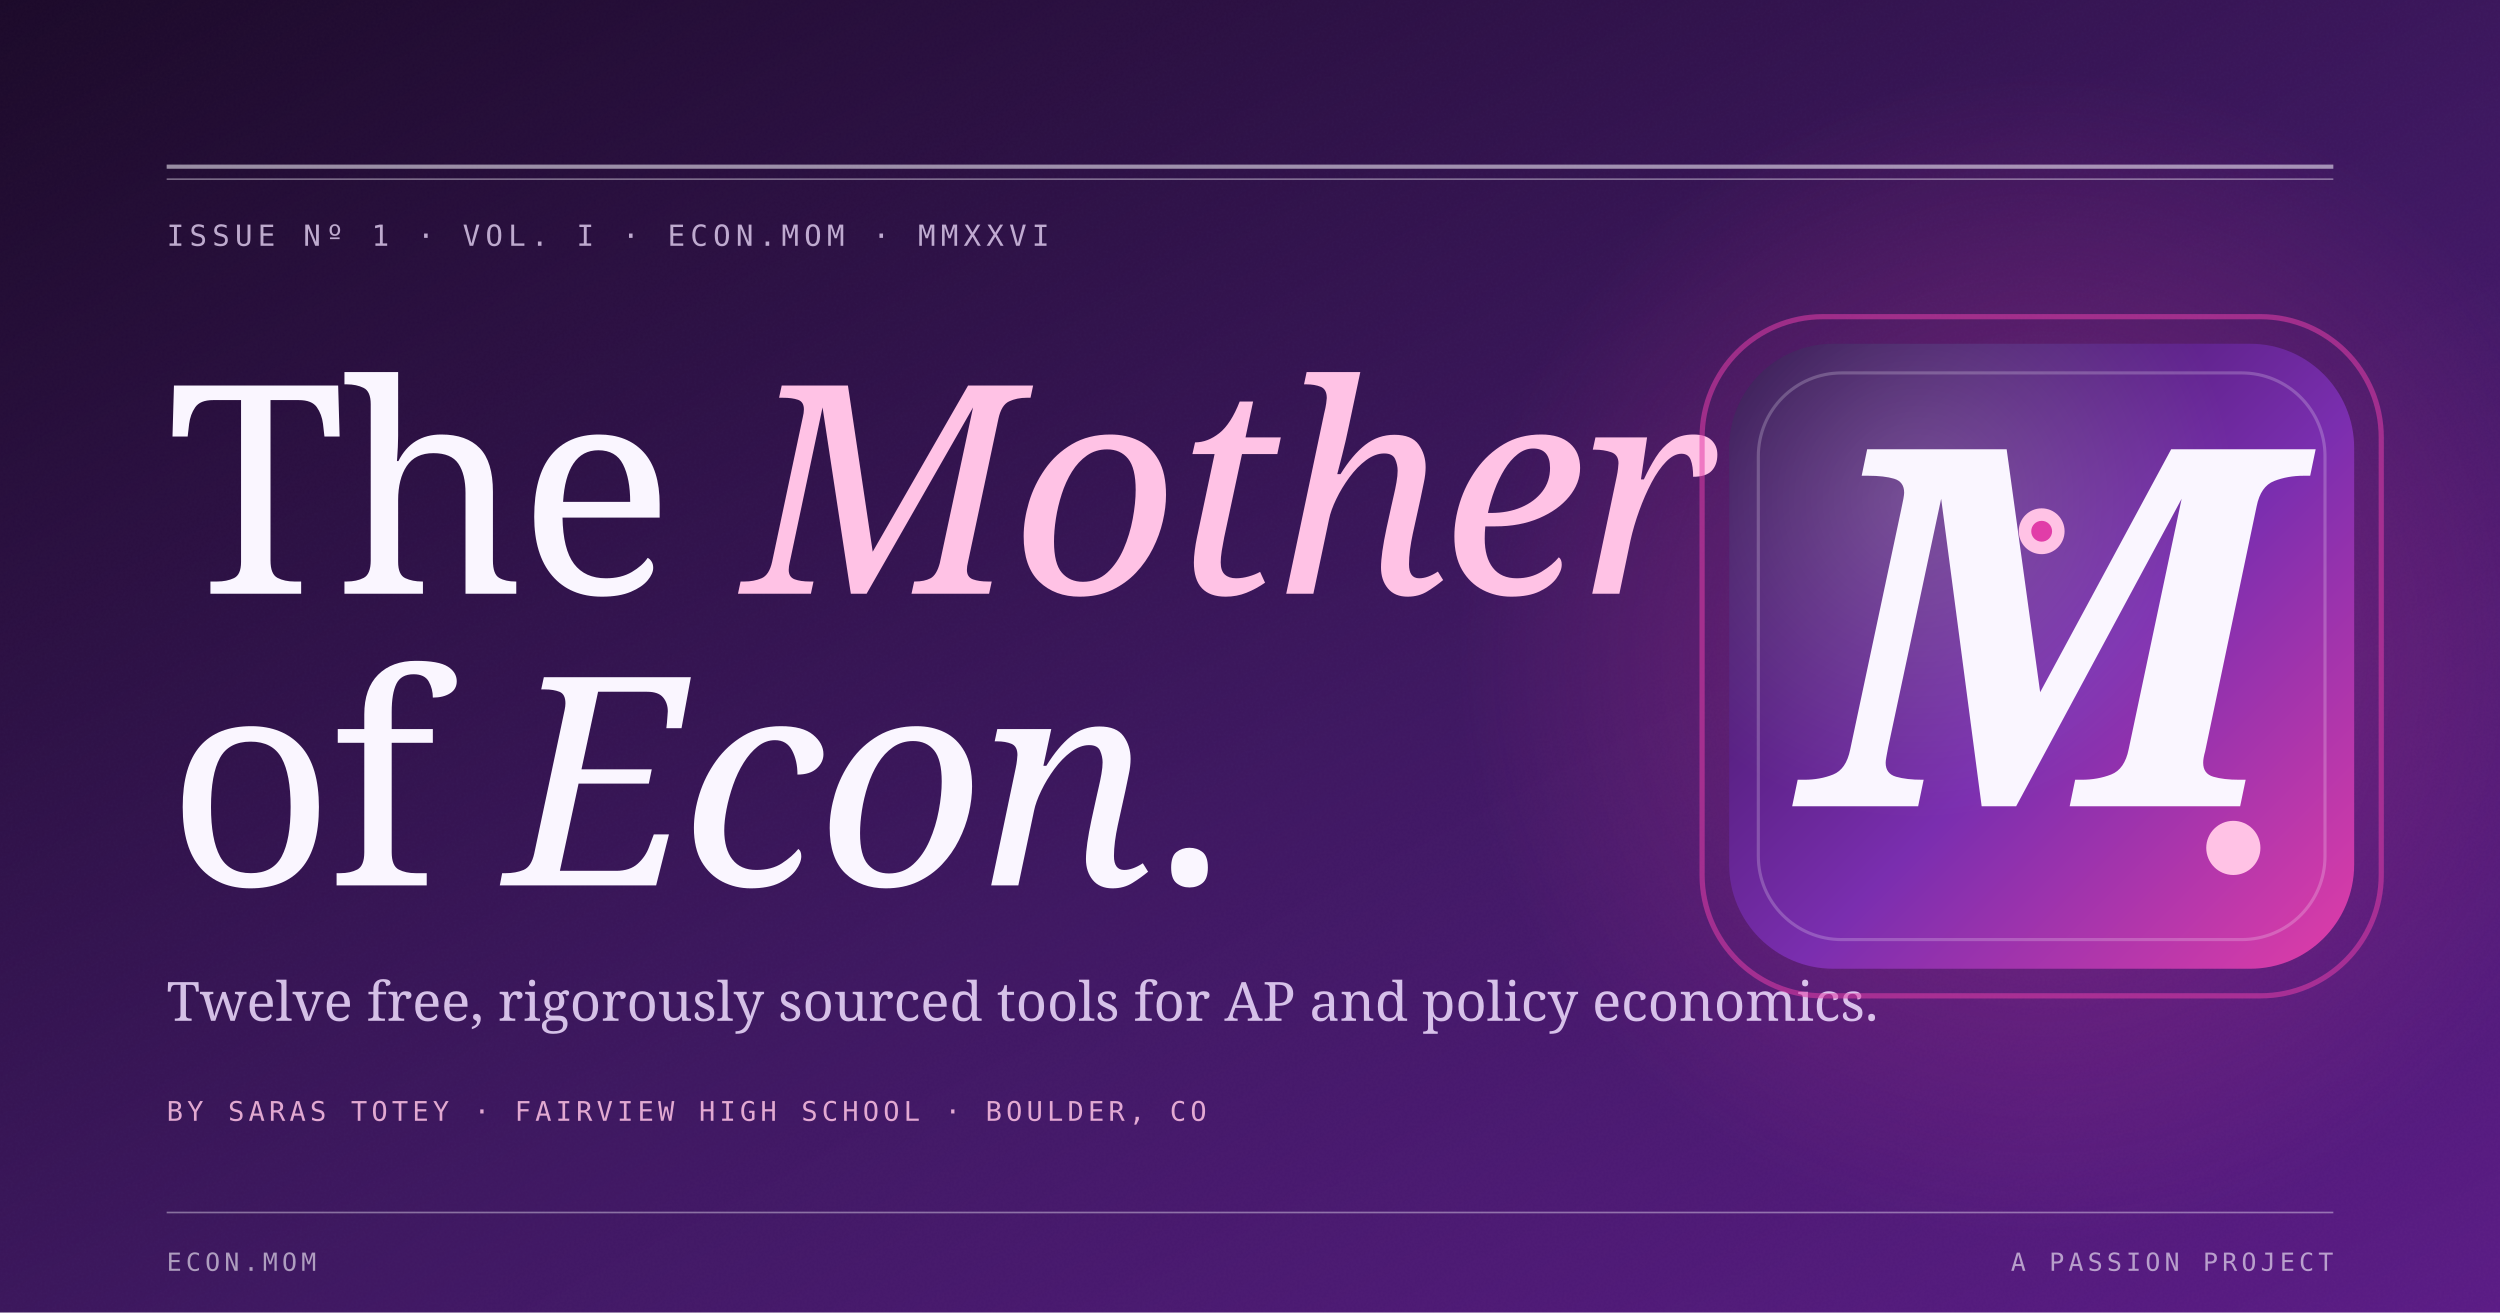
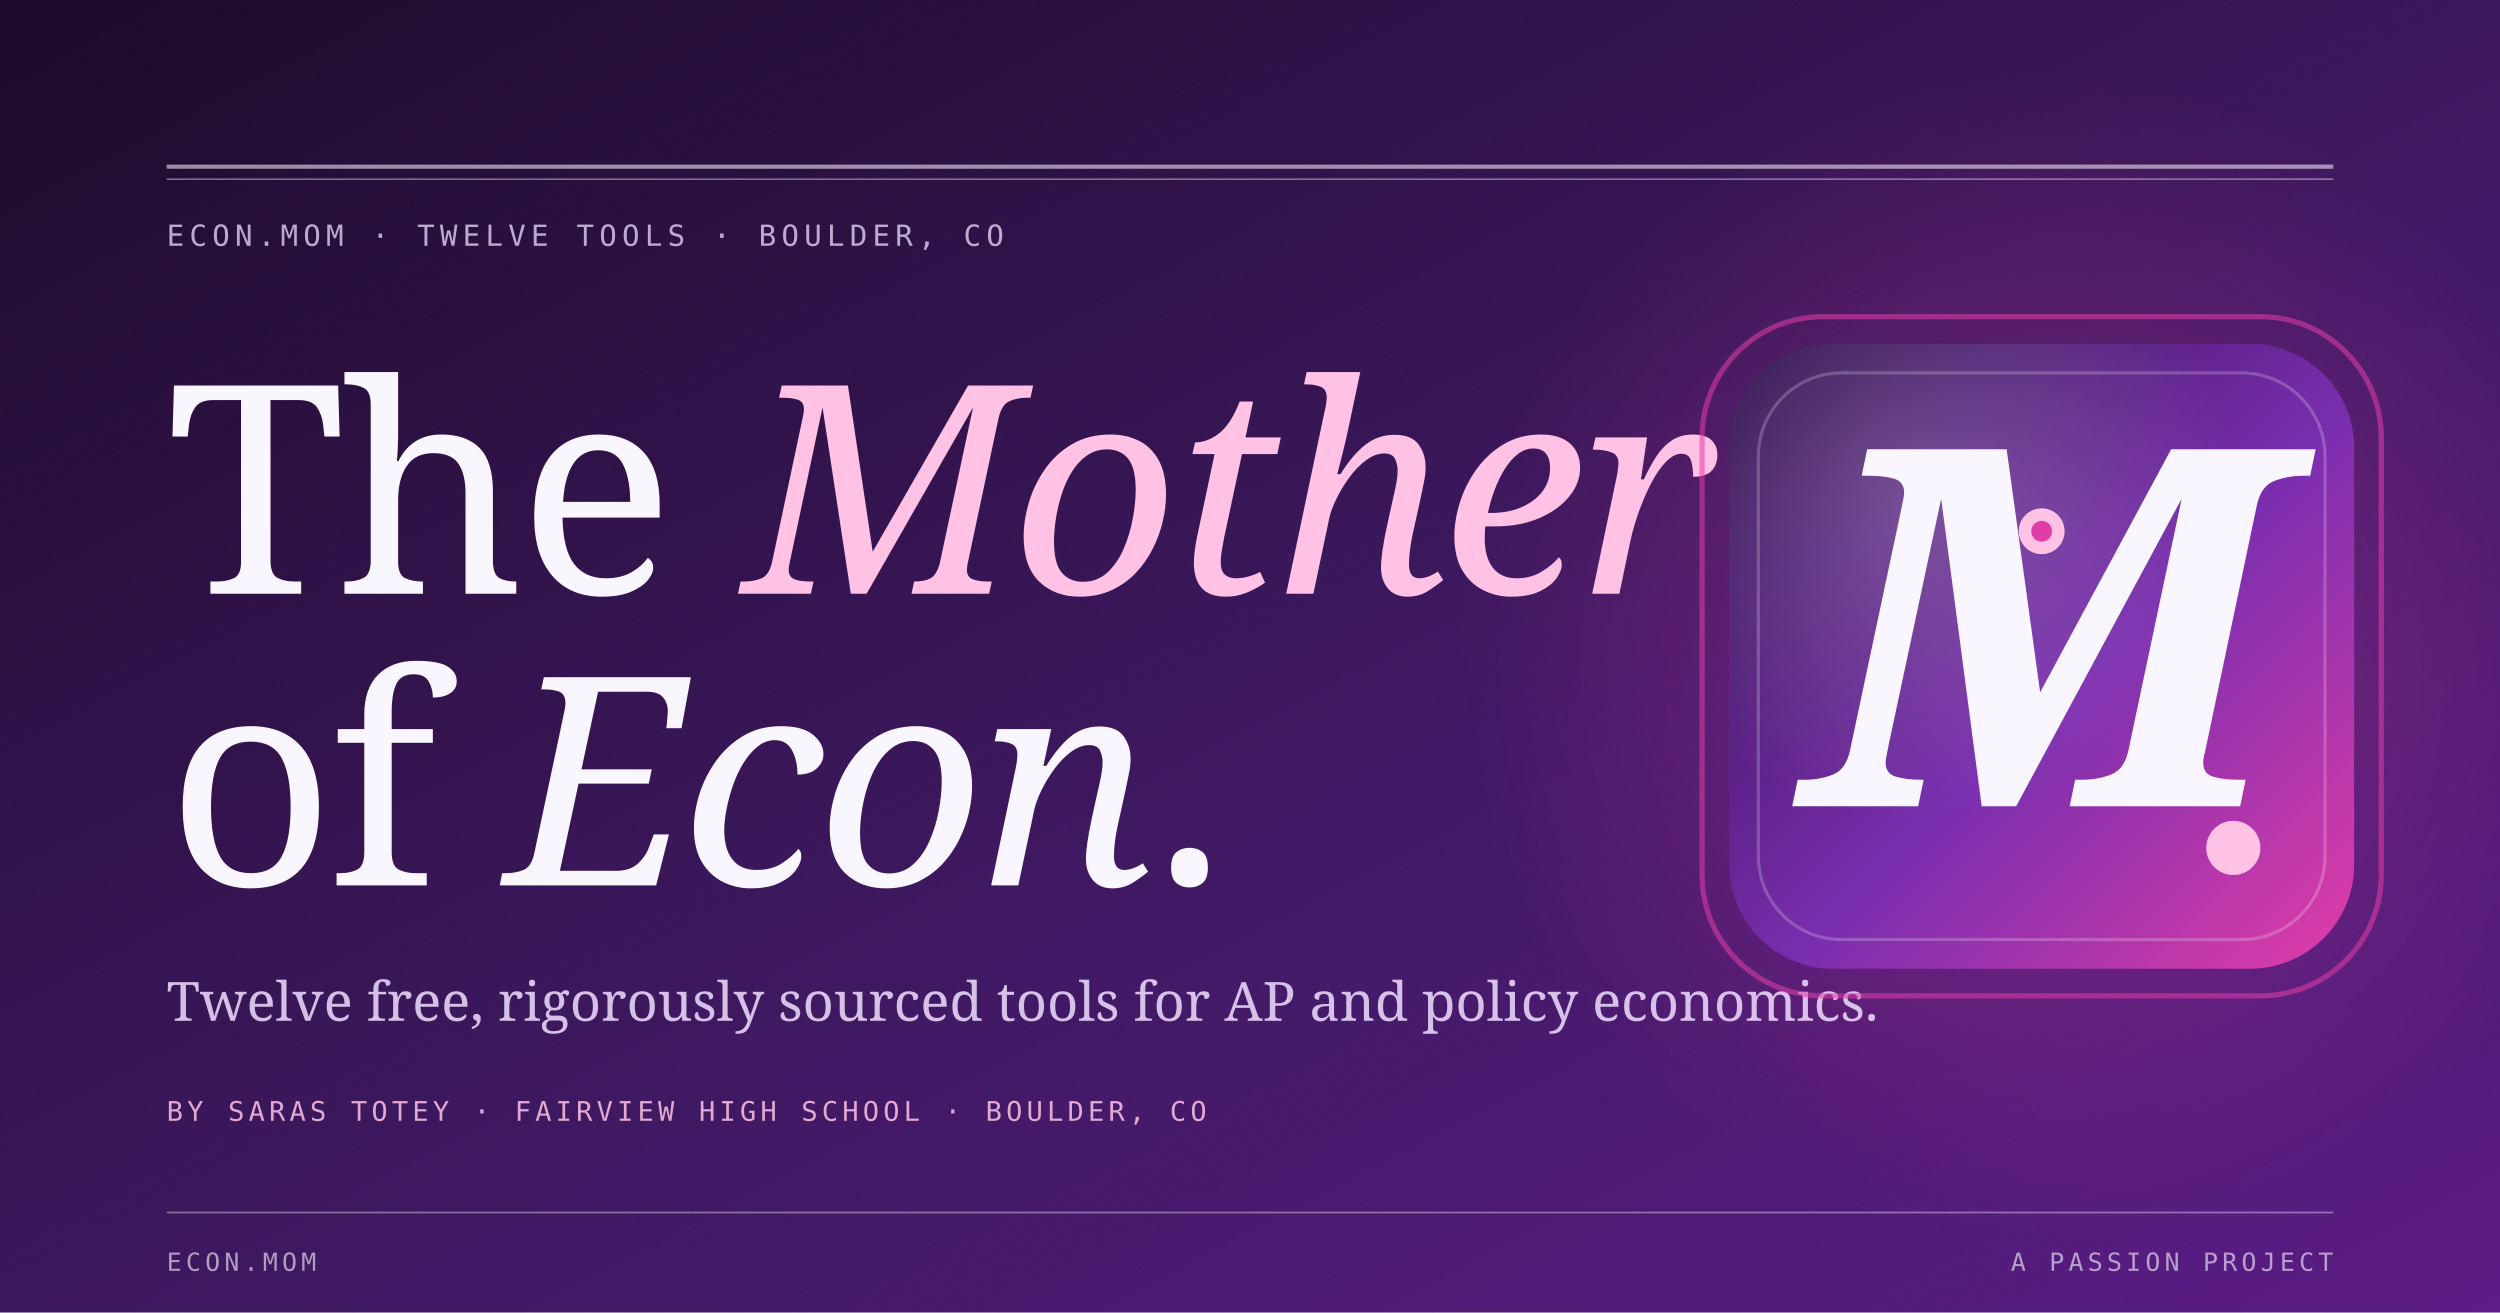
<svg xmlns="http://www.w3.org/2000/svg" viewBox="0 0 1200 630" width="1200" height="630">
  <defs>
    <linearGradient id="bg" x1="0" y1="0" x2="1" y2="1">
      <stop offset="0%" stop-color="#1a0828" />
      <stop offset="55%" stop-color="#3D1660" />
      <stop offset="100%" stop-color="#5A1A85" />
    </linearGradient>
    <linearGradient id="seal" x1="0" y1="0" x2="1" y2="1">
      <stop offset="0%" stop-color="#2A0E47" />
      <stop offset="55%" stop-color="#7A2EAF" />
      <stop offset="100%" stop-color="#E13DA8" />
    </linearGradient>
    <radialGradient id="glow" cx="0.3" cy="0.25" r="0.85">
      <stop offset="0%" stop-color="#FFFFFF" stop-opacity="0.22" />
      <stop offset="60%" stop-color="#FFFFFF" stop-opacity="0" />
    </radialGradient>
    <radialGradient id="halo" cx="0.5" cy="0.5" r="0.5">
      <stop offset="0%" stop-color="#E13DA8" stop-opacity="0.35" />
      <stop offset="100%" stop-color="#E13DA8" stop-opacity="0" />
    </radialGradient>
    <filter id="noise">
      <feTurbulence type="fractalNoise" baseFrequency="0.85" numOctaves="2" stitchTiles="stitch" />
      <feColorMatrix values="0 0 0 0 1 0 0 0 0 1 0 0 0 0 1 0 0 0 0.04 0" />
    </filter>
  </defs>
  <rect width="1200" height="630" fill="url(#bg)" />
  <rect width="1200" height="630" fill="white" opacity="0.5" filter="url(#noise)" />
  <circle cx="980" cy="315" r="280" fill="url(#halo)" />
  <line x1="80" y1="80" x2="1120" y2="80" stroke="#FAF6FF" stroke-width="2" opacity="0.55" />
  <line x1="80" y1="86" x2="1120" y2="86" stroke="#FAF6FF" stroke-width="0.8" opacity="0.4" />
-   <text x="80" y="118" font-family="ui-monospace, SFMono-Regular, Menlo, monospace" font-size="14" letter-spacing="2.5" fill="#F0DEFF" opacity="0.75">ISSUE Nº 1 · VOL. I · ECON.MOM · MMXXVI</text>
+   <text x="80" y="118" font-family="ui-monospace, SFMono-Regular, Menlo, monospace" font-size="14" letter-spacing="2.5" fill="#F0DEFF" opacity="0.75">ECON.MOM · TWELVE TOOLS · BOULDER, CO</text>
  <text x="80" y="285" font-family="Fraunces, 'Playfair Display', Georgia, serif" font-size="140" font-weight="300" fill="#FAF6FF" letter-spacing="-3">The <tspan font-weight="500" font-style="italic" fill="#FFC2E5">Mother</tspan>
  </text>
  <text x="80" y="425" font-family="Fraunces, 'Playfair Display', Georgia, serif" font-size="140" font-weight="300" fill="#FAF6FF" letter-spacing="-3">of <tspan font-style="italic">Econ</tspan>.</text>
  <text x="80" y="490" font-family="Georgia, serif" font-size="26" fill="#F0DEFF" opacity="0.85">Twelve free, rigorously sourced tools for AP and policy economics.</text>
  <text x="80" y="538" font-family="ui-monospace, SFMono-Regular, Menlo, monospace" font-size="13" letter-spacing="2" fill="#FFC2E5" opacity="0.85">BY SARAS TOTEY · FAIRVIEW HIGH SCHOOL · BOULDER, CO</text>
  <line x1="80" y1="582" x2="1120" y2="582" stroke="#FAF6FF" stroke-width="0.8" opacity="0.4" />
  <text x="80" y="610" font-family="ui-monospace, SFMono-Regular, Menlo, monospace" font-size="12" letter-spacing="2" fill="#FAF6FF" opacity="0.6">ECON.MOM</text>
  <text x="1120" y="610" text-anchor="end" font-family="ui-monospace, SFMono-Regular, Menlo, monospace" font-size="12" letter-spacing="2" fill="#FAF6FF" opacity="0.6">A PASSION PROJECT</text>
  <g transform="translate(820, 155)">
    <rect x="-3" y="-3" width="326" height="326" rx="58" fill="none" stroke="#E13DA8" stroke-width="2.5" opacity="0.55" />
    <rect x="10" y="10" width="300" height="300" rx="50" fill="url(#seal)" />
    <rect x="10" y="10" width="300" height="300" rx="50" fill="url(#glow)" />
    <rect x="24" y="24" width="272" height="272" rx="40" fill="none" stroke="#FAF6FF" stroke-width="1.5" opacity="0.22" />
    <text x="160" y="232" font-family="Fraunces, 'Playfair Display', Georgia, serif" font-size="240" font-weight="700" font-style="italic" text-anchor="middle" fill="#FAF6FF" letter-spacing="-6">M</text>
    <circle cx="160" cy="100" r="11" fill="#FFC2E5" />
    <circle cx="160" cy="100" r="5" fill="#E13DA8" />
    <circle cx="252" cy="252" r="13" fill="#FFC2E5" />
  </g>
</svg>
